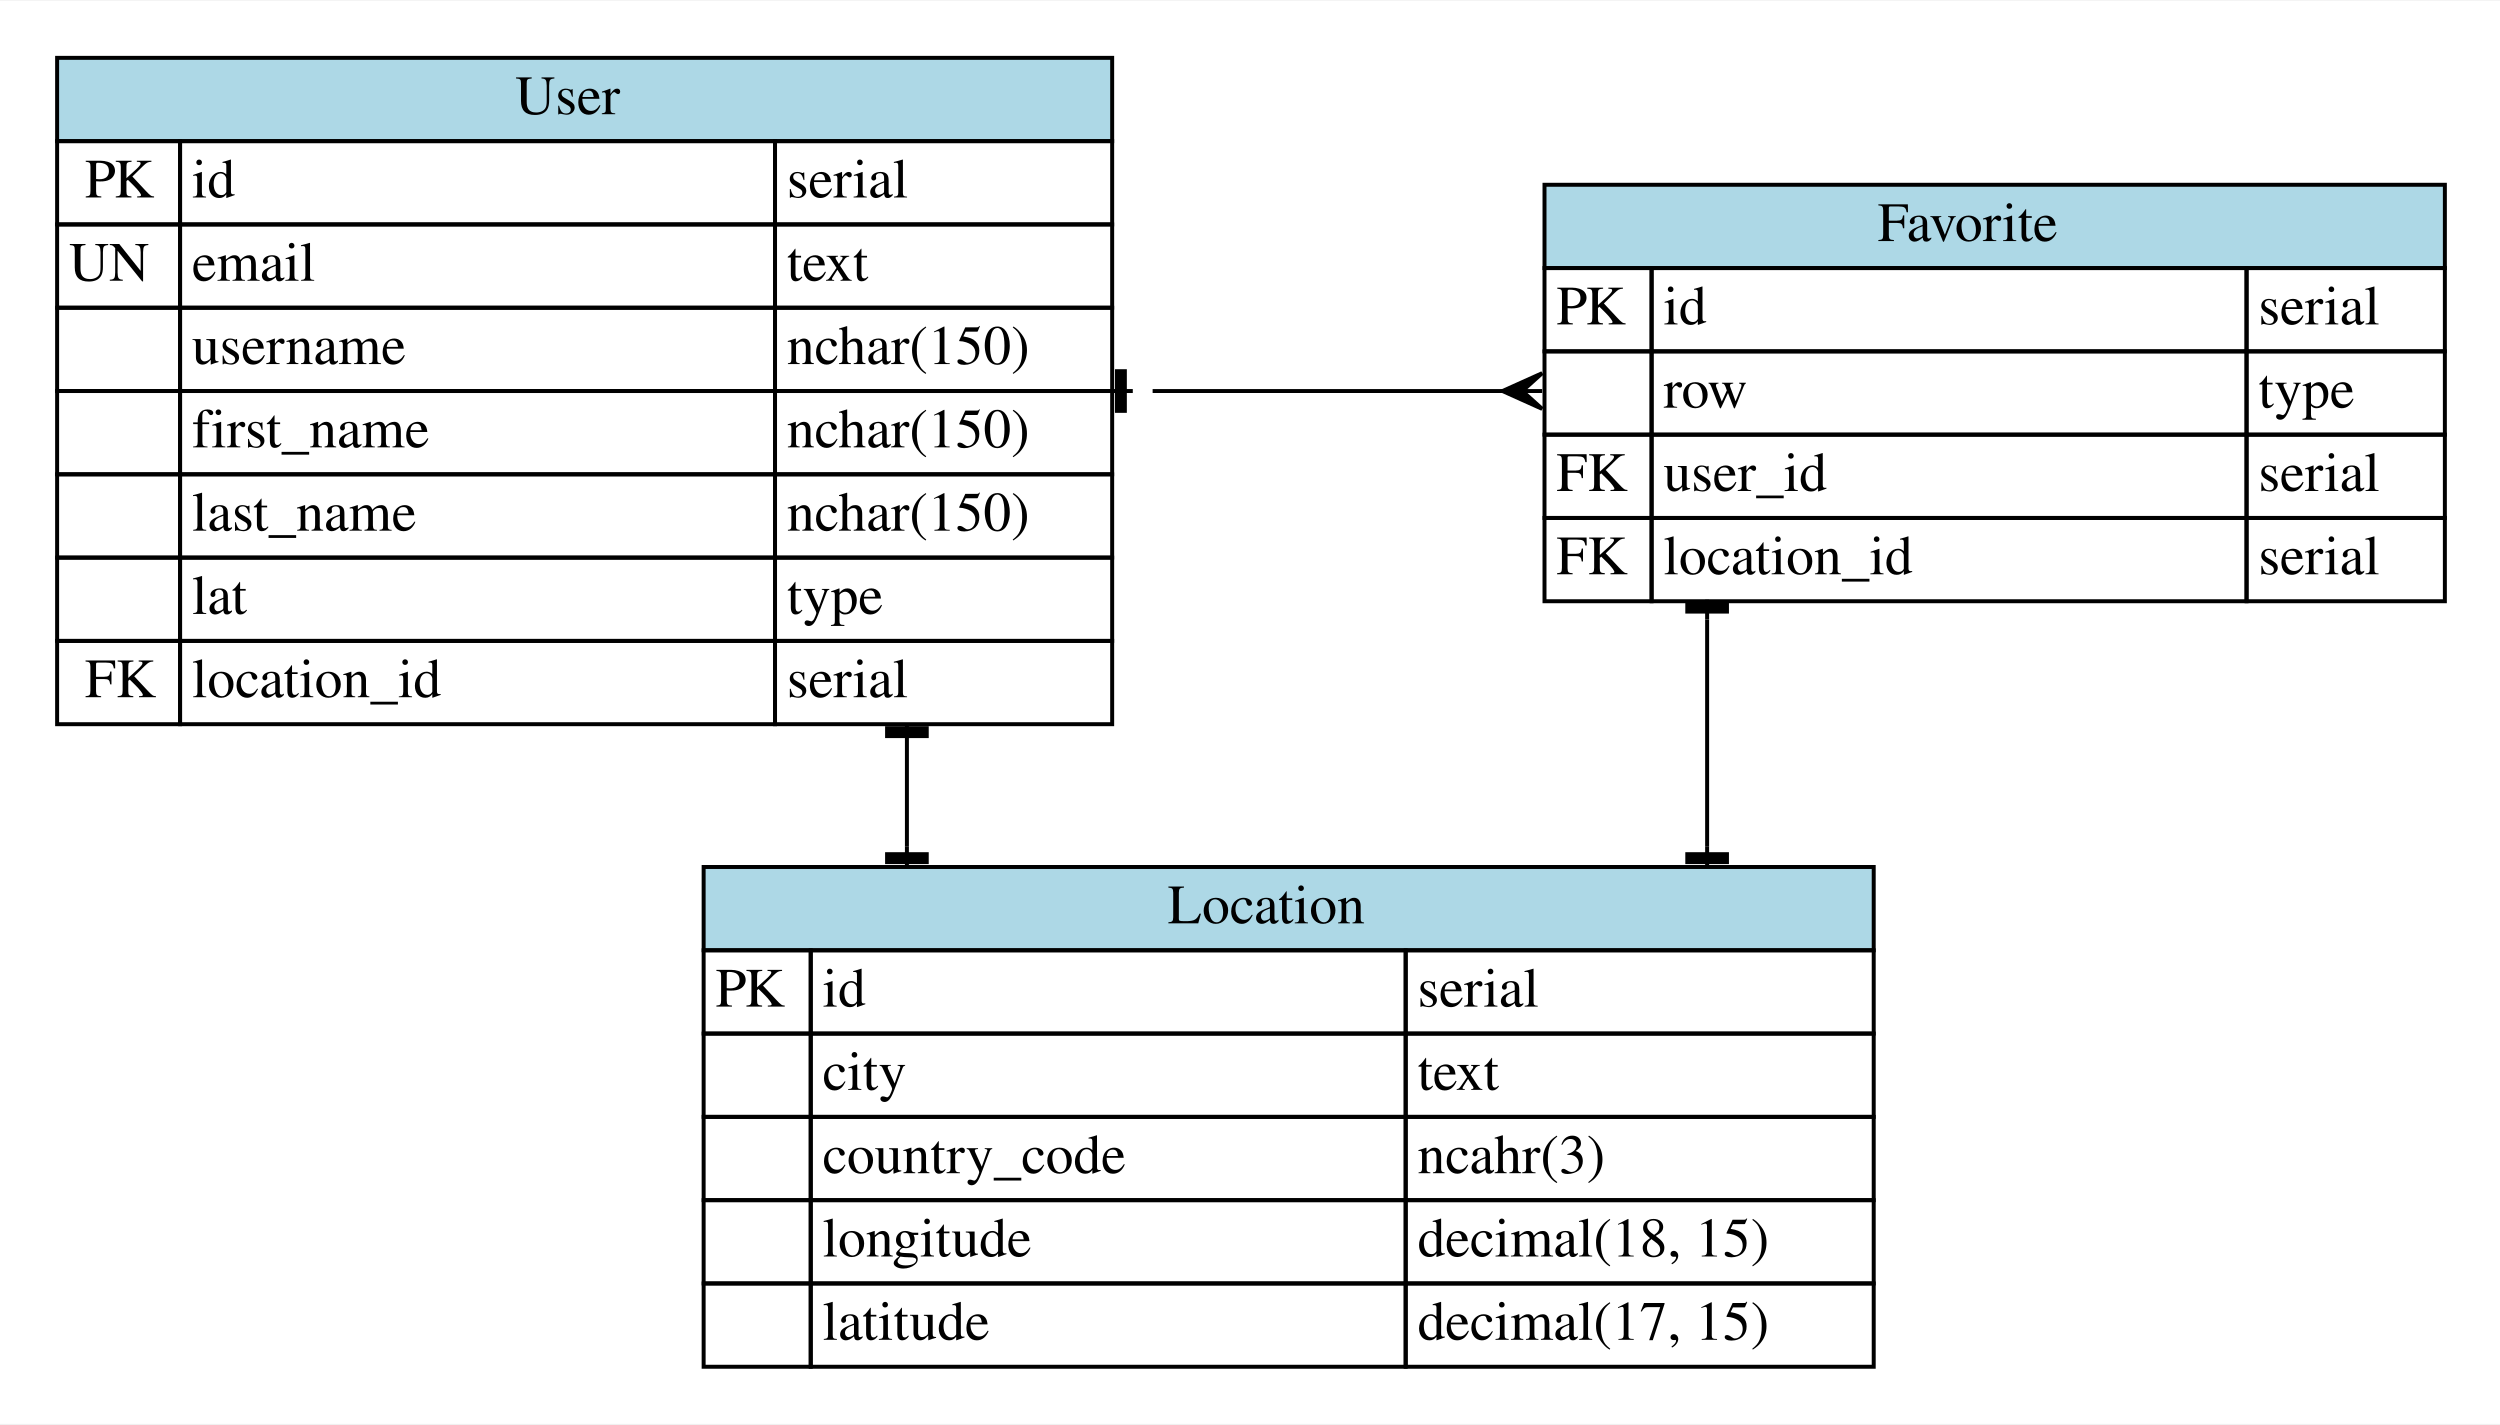
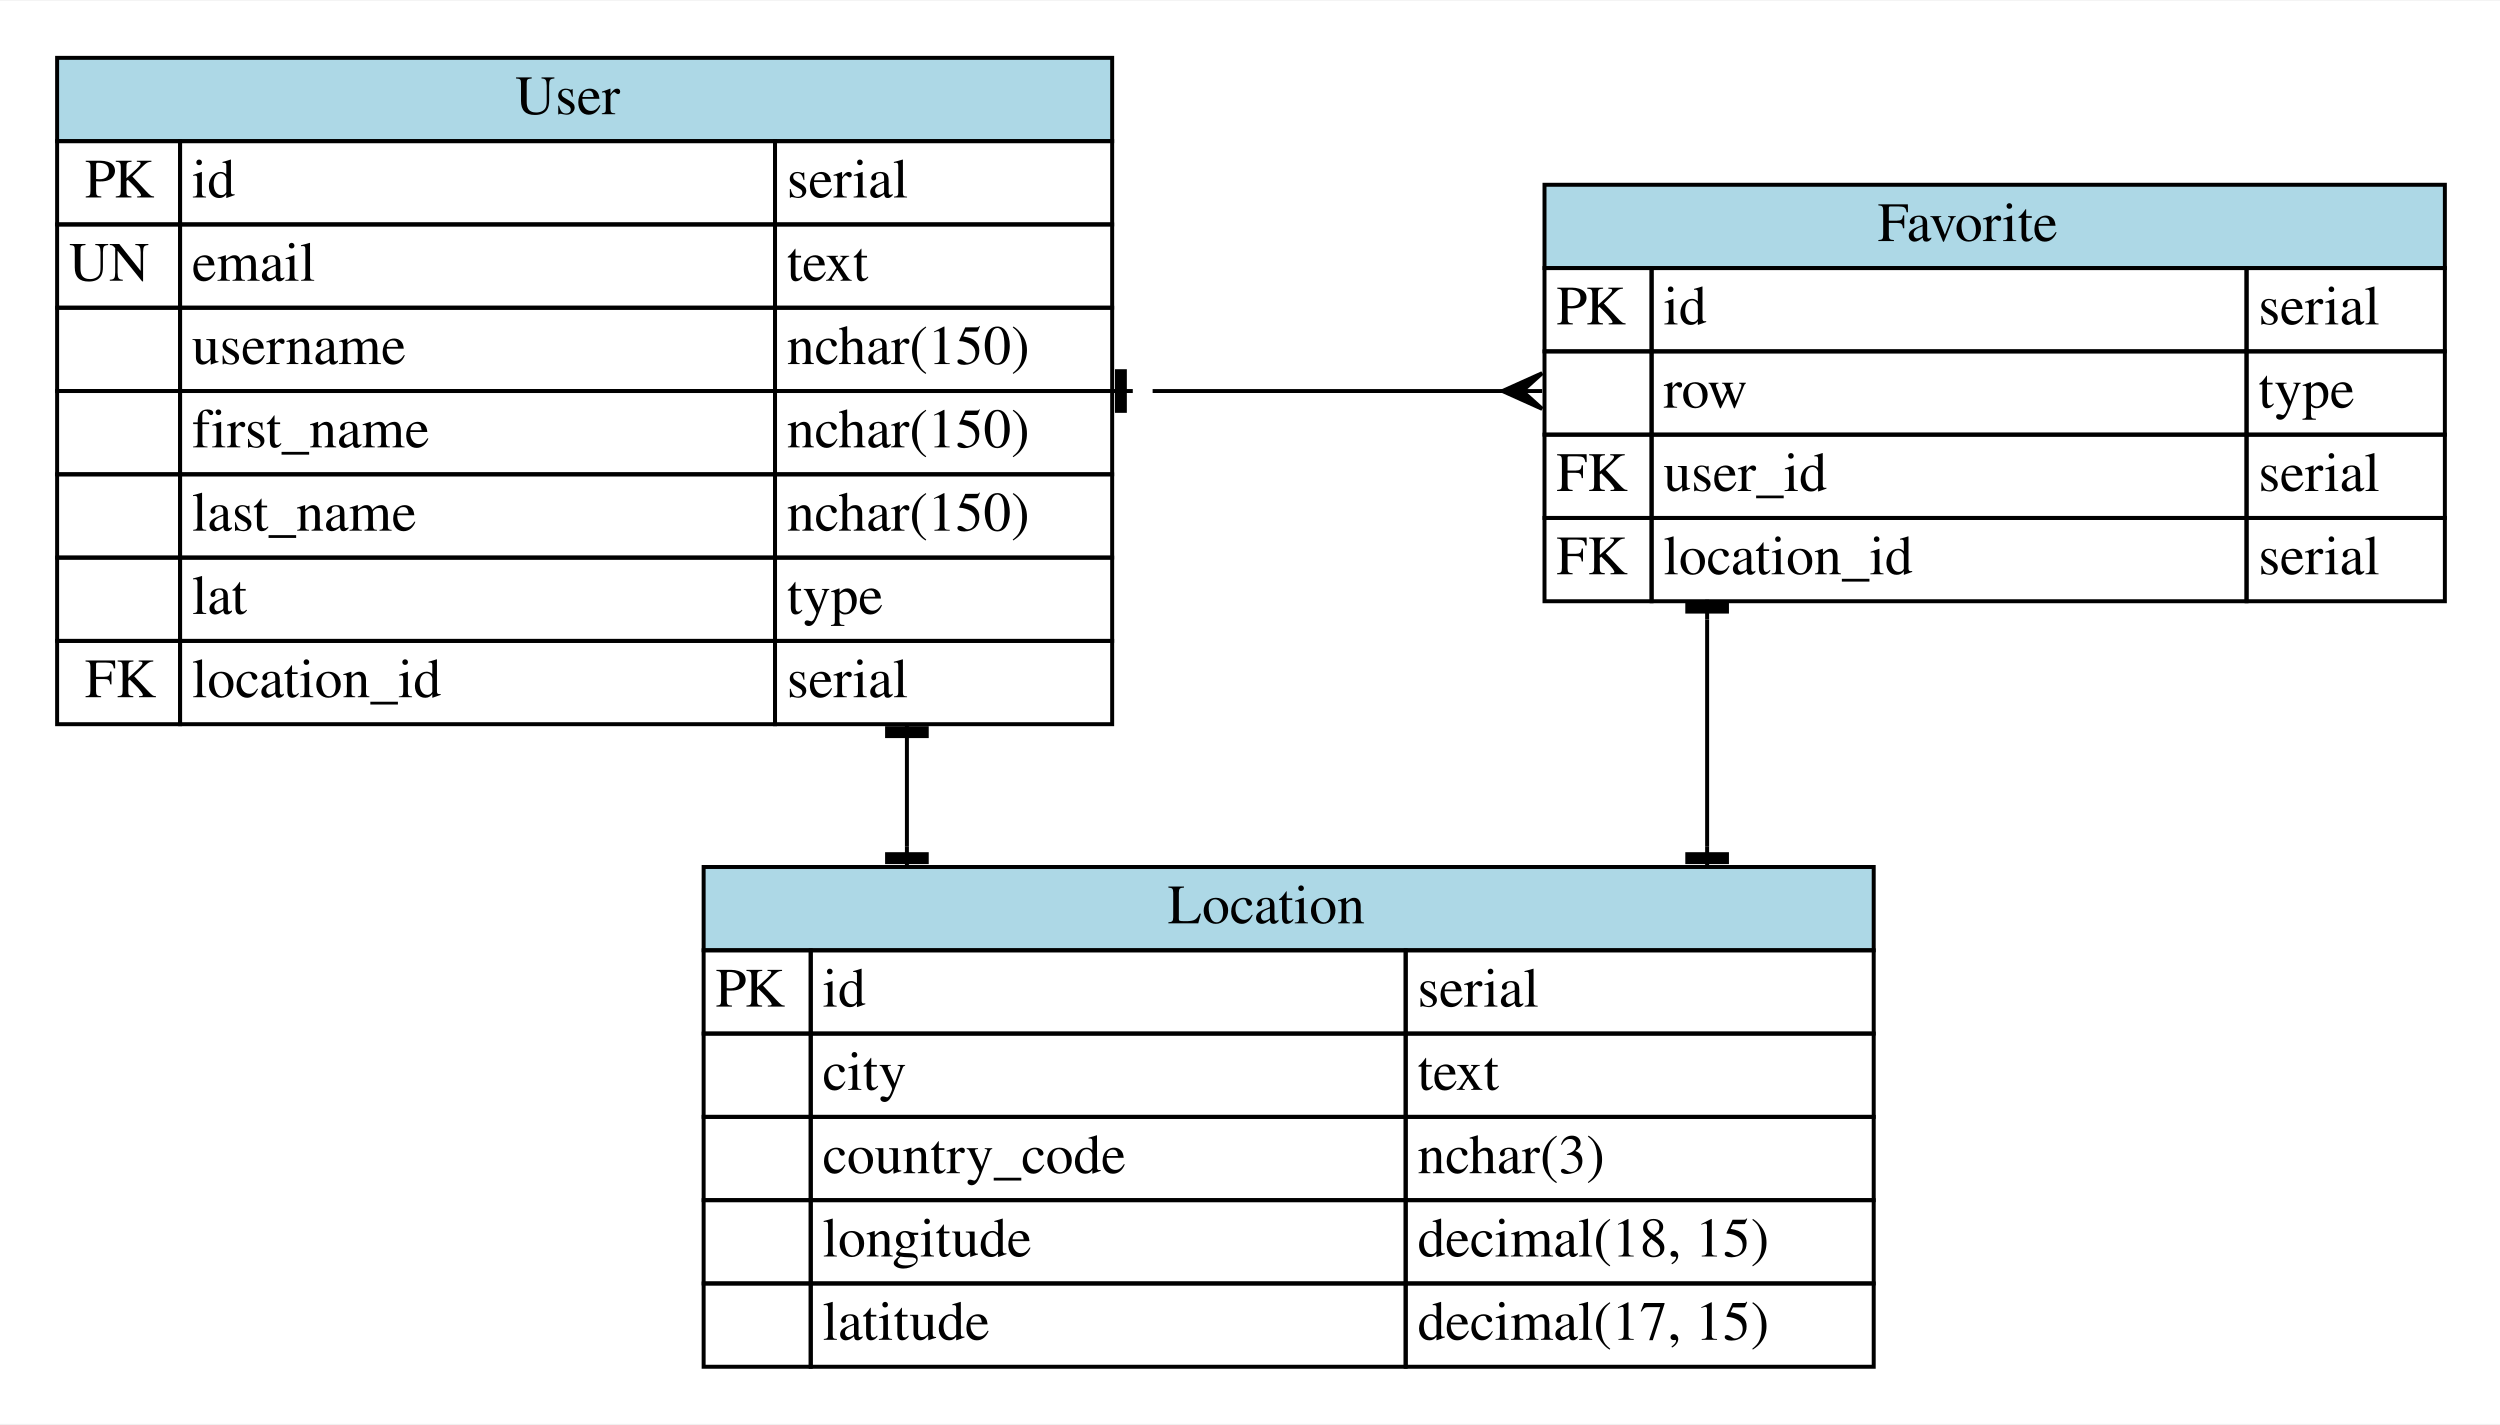
<svg xmlns="http://www.w3.org/2000/svg" width="630pt" height="359pt" viewBox="0.00 0.00 630.30 358.80">
  <g id="graph0" class="graph" transform="scale(1 1) rotate(0) translate(14.4 344.4)">
    <polygon fill="white" stroke="transparent" points="-14.4,14.4 -14.4,-344.4 615.9,-344.4 615.9,14.4 -14.4,14.4" />
    <g id="node1" class="node">
      <polygon fill="lightblue" stroke="transparent" points="0,-309 0,-330 266,-330 266,-309 0,-309" />
      <polygon fill="none" stroke="black" points="0,-309 0,-330 266,-330 266,-309 0,-309" />
      <text text-anchor="start" x="115.5" y="-315.8" font-family="Times,serif" font-size="14.00">User</text>
      <polygon fill="none" stroke="black" points="0,-288 0,-309 31,-309 31,-288 0,-288" />
      <text text-anchor="start" x="7" y="-294.8" font-family="Times,serif" font-size="14.00">PK</text>
      <polygon fill="none" stroke="black" points="31,-288 31,-309 181,-309 181,-288 31,-288" />
      <text text-anchor="start" x="34" y="-294.8" font-family="Times,serif" font-size="14.00">id</text>
      <polygon fill="none" stroke="black" points="181,-288 181,-309 266,-309 266,-288 181,-288" />
      <text text-anchor="start" x="184" y="-294.8" font-family="Times,serif" font-size="14.00">serial</text>
      <polygon fill="none" stroke="black" points="0,-267 0,-288 31,-288 31,-267 0,-267" />
      <text text-anchor="start" x="3" y="-273.8" font-family="Times,serif" font-size="14.00">UN</text>
      <polygon fill="none" stroke="black" points="31,-267 31,-288 181,-288 181,-267 31,-267" />
      <text text-anchor="start" x="34" y="-273.8" font-family="Times,serif" font-size="14.00">email</text>
      <polygon fill="none" stroke="black" points="181,-267 181,-288 266,-288 266,-267 181,-267" />
      <text text-anchor="start" x="184" y="-273.8" font-family="Times,serif" font-size="14.00">text</text>
      <polygon fill="none" stroke="black" points="0,-246 0,-267 31,-267 31,-246 0,-246" />
      <polygon fill="none" stroke="black" points="31,-246 31,-267 181,-267 181,-246 31,-246" />
      <text text-anchor="start" x="34" y="-252.8" font-family="Times,serif" font-size="14.00">username</text>
      <polygon fill="none" stroke="black" points="181,-246 181,-267 266,-267 266,-246 181,-246" />
      <text text-anchor="start" x="184" y="-252.8" font-family="Times,serif" font-size="14.00">nchar(150)</text>
      <polygon fill="none" stroke="black" points="0,-225 0,-246 31,-246 31,-225 0,-225" />
      <polygon fill="none" stroke="black" points="31,-225 31,-246 181,-246 181,-225 31,-225" />
      <text text-anchor="start" x="34" y="-231.8" font-family="Times,serif" font-size="14.00">first_name</text>
      <polygon fill="none" stroke="black" points="181,-225 181,-246 266,-246 266,-225 181,-225" />
      <text text-anchor="start" x="184" y="-231.8" font-family="Times,serif" font-size="14.00">nchar(150)</text>
      <polygon fill="none" stroke="black" points="0,-204 0,-225 31,-225 31,-204 0,-204" />
      <polygon fill="none" stroke="black" points="31,-204 31,-225 181,-225 181,-204 31,-204" />
      <text text-anchor="start" x="34" y="-210.8" font-family="Times,serif" font-size="14.00">last_name</text>
      <polygon fill="none" stroke="black" points="181,-204 181,-225 266,-225 266,-204 181,-204" />
      <text text-anchor="start" x="184" y="-210.8" font-family="Times,serif" font-size="14.00">nchar(150)</text>
      <polygon fill="none" stroke="black" points="0,-183 0,-204 31,-204 31,-183 0,-183" />
      <polygon fill="none" stroke="black" points="31,-183 31,-204 181,-204 181,-183 31,-183" />
      <text text-anchor="start" x="34" y="-189.8" font-family="Times,serif" font-size="14.00">lat</text>
      <polygon fill="none" stroke="black" points="181,-183 181,-204 266,-204 266,-183 181,-183" />
      <text text-anchor="start" x="184" y="-189.8" font-family="Times,serif" font-size="14.00">type</text>
      <polygon fill="none" stroke="black" points="0,-162 0,-183 31,-183 31,-162 0,-162" />
      <text text-anchor="start" x="7" y="-168.8" font-family="Times,serif" font-size="14.00">FK</text>
      <polygon fill="none" stroke="black" points="31,-162 31,-183 181,-183 181,-162 31,-162" />
      <text text-anchor="start" x="34" y="-168.8" font-family="Times,serif" font-size="14.00">location_id</text>
      <polygon fill="none" stroke="black" points="181,-162 181,-183 266,-183 266,-162 181,-162" />
      <text text-anchor="start" x="184" y="-168.8" font-family="Times,serif" font-size="14.00">serial</text>
    </g>
    <g id="node2" class="node">
      <polygon fill="lightblue" stroke="transparent" points="375,-277 375,-298 602,-298 602,-277 375,-277" />
      <polygon fill="none" stroke="black" points="375,-277 375,-298 602,-298 602,-277 375,-277" />
      <text text-anchor="start" x="459" y="-283.8" font-family="Times,serif" font-size="14.00">Favorite</text>
      <polygon fill="none" stroke="black" points="375,-256 375,-277 402,-277 402,-256 375,-256" />
      <text text-anchor="start" x="378" y="-262.8" font-family="Times,serif" font-size="14.00">PK</text>
      <polygon fill="none" stroke="black" points="402,-256 402,-277 552,-277 552,-256 402,-256" />
      <text text-anchor="start" x="405" y="-262.8" font-family="Times,serif" font-size="14.00">id</text>
      <polygon fill="none" stroke="black" points="552,-256 552,-277 602,-277 602,-256 552,-256" />
      <text text-anchor="start" x="555" y="-262.8" font-family="Times,serif" font-size="14.00">serial</text>
      <polygon fill="none" stroke="black" points="375,-235 375,-256 402,-256 402,-235 375,-235" />
      <polygon fill="none" stroke="black" points="402,-235 402,-256 552,-256 552,-235 402,-235" />
      <text text-anchor="start" x="405" y="-241.8" font-family="Times,serif" font-size="14.00">row</text>
      <polygon fill="none" stroke="black" points="552,-235 552,-256 602,-256 602,-235 552,-235" />
      <text text-anchor="start" x="555" y="-241.8" font-family="Times,serif" font-size="14.00">type</text>
      <polygon fill="none" stroke="black" points="375,-214 375,-235 402,-235 402,-214 375,-214" />
      <text text-anchor="start" x="378" y="-220.8" font-family="Times,serif" font-size="14.00">FK</text>
      <polygon fill="none" stroke="black" points="402,-214 402,-235 552,-235 552,-214 402,-214" />
      <text text-anchor="start" x="405" y="-220.8" font-family="Times,serif" font-size="14.00">user_id</text>
      <polygon fill="none" stroke="black" points="552,-214 552,-235 602,-235 602,-214 552,-214" />
      <text text-anchor="start" x="555" y="-220.8" font-family="Times,serif" font-size="14.00">serial</text>
      <polygon fill="none" stroke="black" points="375,-193 375,-214 402,-214 402,-193 375,-193" />
      <text text-anchor="start" x="378" y="-199.8" font-family="Times,serif" font-size="14.00">FK</text>
      <polygon fill="none" stroke="black" points="402,-193 402,-214 552,-214 552,-193 402,-193" />
      <text text-anchor="start" x="405" y="-199.8" font-family="Times,serif" font-size="14.00">location_id</text>
      <polygon fill="none" stroke="black" points="552,-193 552,-214 602,-214 602,-193 552,-193" />
      <text text-anchor="start" x="555" y="-199.8" font-family="Times,serif" font-size="14.00">serial</text>
    </g>
    <g id="edge1" class="edge">
      <path fill="none" stroke="black" d="M276.2,-246C276.2,-246 369.41,-246 369.41,-246" />
      <polygon fill="black" stroke="black" points="364.41,-246 374.41,-250.5 369.41,-246 374.41,-246 374.41,-246 374.41,-246 369.41,-246 374.41,-241.5 364.41,-246 364.41,-246" />
      <polygon fill="black" stroke="black" points="267.2,-251 267.2,-241 269.2,-241 269.2,-251 267.2,-251" />
      <polyline fill="none" stroke="black" points="266.2,-246 271.2,-246 " />
    </g>
    <g id="node3" class="node">
      <polygon fill="lightblue" stroke="transparent" points="163,-105 163,-126 458,-126 458,-105 163,-105" />
      <polygon fill="none" stroke="black" points="163,-105 163,-126 458,-126 458,-105 163,-105" />
      <text text-anchor="start" x="280" y="-111.8" font-family="Times,serif" font-size="14.00">Location</text>
      <polygon fill="none" stroke="black" points="163,-84 163,-105 190,-105 190,-84 163,-84" />
      <text text-anchor="start" x="166" y="-90.8" font-family="Times,serif" font-size="14.00">PK</text>
      <polygon fill="none" stroke="black" points="190,-84 190,-105 340,-105 340,-84 190,-84" />
      <text text-anchor="start" x="193" y="-90.8" font-family="Times,serif" font-size="14.00">id</text>
      <polygon fill="none" stroke="black" points="340,-84 340,-105 458,-105 458,-84 340,-84" />
      <text text-anchor="start" x="343" y="-90.8" font-family="Times,serif" font-size="14.00">serial</text>
      <polygon fill="none" stroke="black" points="163,-63 163,-84 190,-84 190,-63 163,-63" />
      <polygon fill="none" stroke="black" points="190,-63 190,-84 340,-84 340,-63 190,-63" />
      <text text-anchor="start" x="193" y="-69.8" font-family="Times,serif" font-size="14.00">city</text>
      <polygon fill="none" stroke="black" points="340,-63 340,-84 458,-84 458,-63 340,-63" />
      <text text-anchor="start" x="343" y="-69.8" font-family="Times,serif" font-size="14.00">text</text>
      <polygon fill="none" stroke="black" points="163,-42 163,-63 190,-63 190,-42 163,-42" />
      <polygon fill="none" stroke="black" points="190,-42 190,-63 340,-63 340,-42 190,-42" />
      <text text-anchor="start" x="193" y="-48.8" font-family="Times,serif" font-size="14.00">country_code</text>
      <polygon fill="none" stroke="black" points="340,-42 340,-63 458,-63 458,-42 340,-42" />
-       <text text-anchor="start" x="343" y="-48.8" font-family="Times,serif" font-size="14.00">ncahr(3)</text>
+       <text text-anchor="start" x="343" y="-48.8" font-family="Times,serif" font-size="14.00">nchar(3)</text>
      <polygon fill="none" stroke="black" points="163,-21 163,-42 190,-42 190,-21 163,-21" />
      <polygon fill="none" stroke="black" points="190,-21 190,-42 340,-42 340,-21 190,-21" />
      <text text-anchor="start" x="193" y="-27.8" font-family="Times,serif" font-size="14.00">longitude</text>
      <polygon fill="none" stroke="black" points="340,-21 340,-42 458,-42 458,-21 340,-21" />
      <text text-anchor="start" x="343" y="-27.8" font-family="Times,serif" font-size="14.00">decimal(18, 15)</text>
      <polygon fill="none" stroke="black" points="163,0 163,-21 190,-21 190,0 163,0" />
      <polygon fill="none" stroke="black" points="190,0 190,-21 340,-21 340,0 190,0" />
      <text text-anchor="start" x="193" y="-6.8" font-family="Times,serif" font-size="14.00">latitude</text>
      <polygon fill="none" stroke="black" points="340,0 340,-21 458,-21 458,0 340,0" />
      <text text-anchor="start" x="343" y="-6.8" font-family="Times,serif" font-size="14.00">decimal(17, 15)</text>
    </g>
    <g id="edge2" class="edge">
      <path fill="none" stroke="black" d="M214.25,-157C214.25,-157 214.25,-131.23 214.25,-131.23" />
      <polygon fill="black" stroke="black" points="209.25,-127.23 219.25,-127.23 219.25,-129.23 209.25,-129.23 209.25,-127.23" />
      <polyline fill="none" stroke="black" points="214.25,-126.23 214.25,-131.23 " />
      <polygon fill="black" stroke="black" points="219.25,-161 209.25,-161 209.25,-159 219.25,-159 219.25,-161" />
      <polyline fill="none" stroke="black" points="214.25,-162 214.25,-157 " />
    </g>
    <g id="edge3" class="edge">
      <path fill="none" stroke="black" d="M416,-131.23C416,-131.23 416,-188.39 416,-188.39" />
      <polygon fill="black" stroke="black" points="421,-192.39 411,-192.39 411,-190.39 421,-190.39 421,-192.39" />
      <polyline fill="none" stroke="black" points="416,-193.39 416,-188.39 " />
      <polygon fill="black" stroke="black" points="411,-127.23 421,-127.23 421,-129.23 411,-129.23 411,-127.23" />
      <polyline fill="none" stroke="black" points="416,-126.23 416,-131.23 " />
    </g>
  </g>
</svg>
